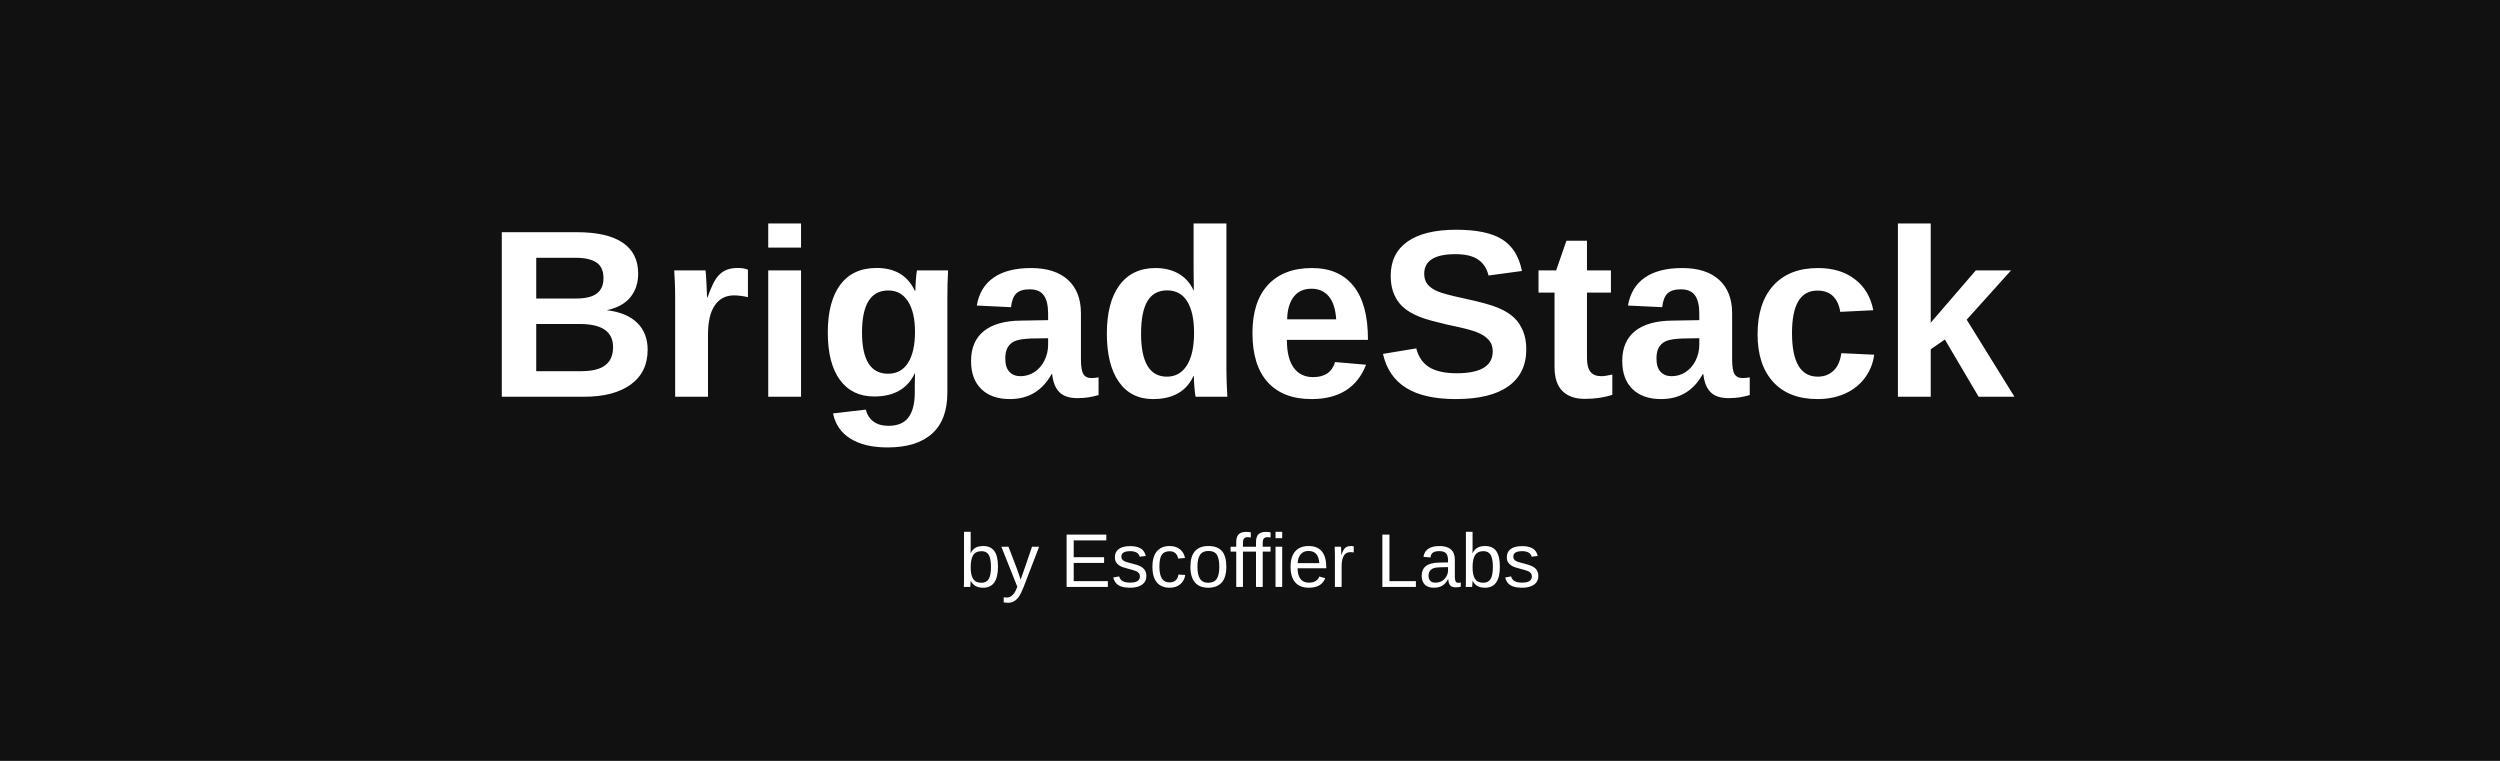
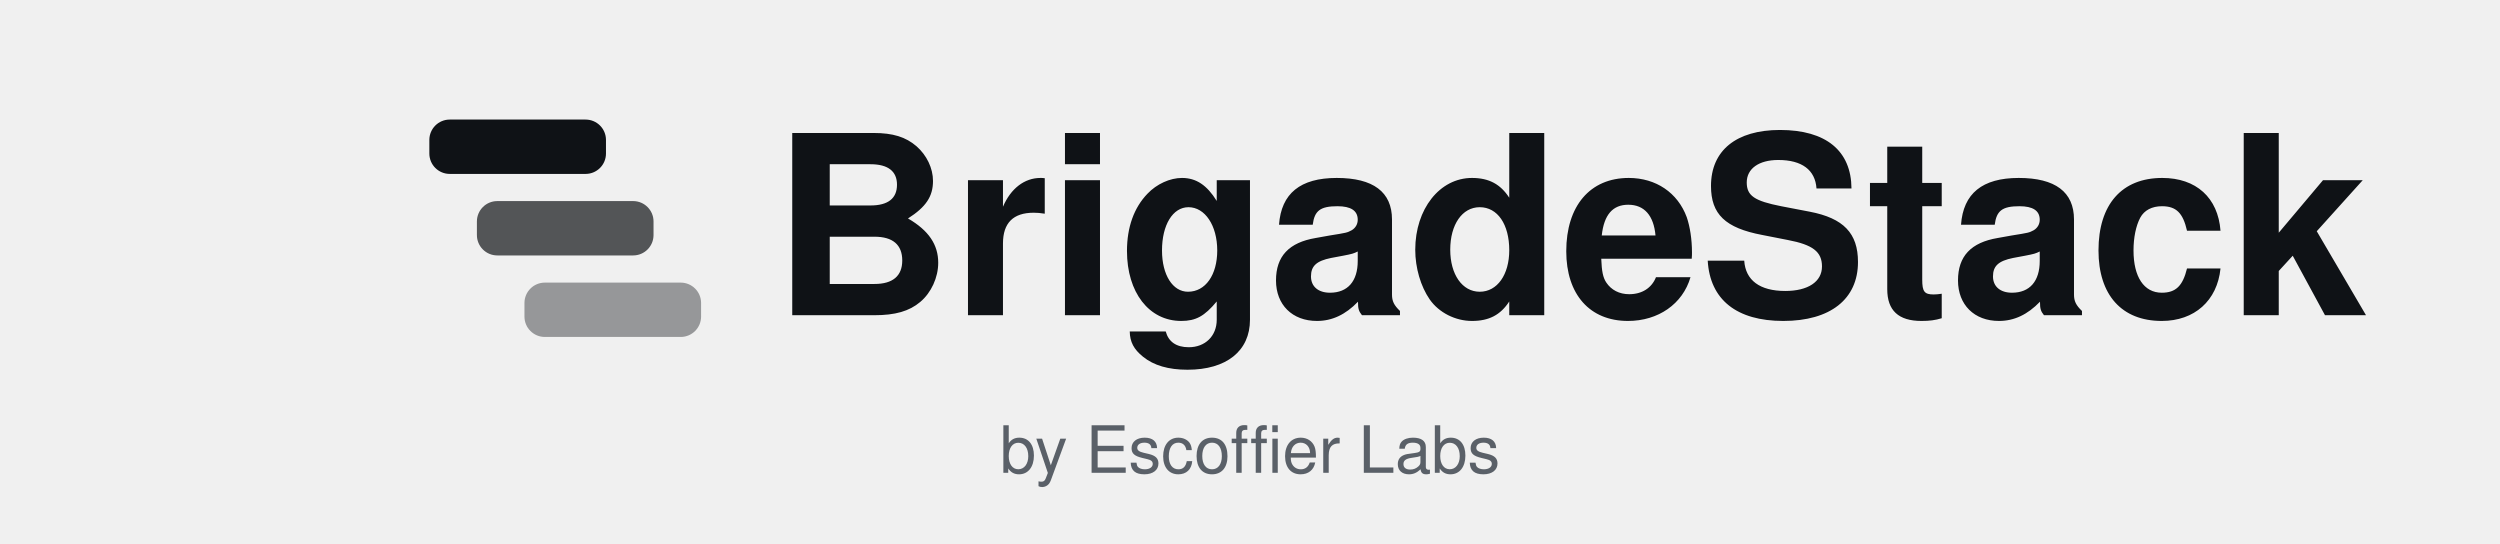
- <svg xmlns="http://www.w3.org/2000/svg" width="920" height="280" viewBox="0 0 920 280" role="img" aria-labelledby="title desc">
-   <rect width="920" height="280" fill="#111111" />
-   <g fill="#ffffff" text-anchor="middle" font-family="Arial, Helvetica, sans-serif">
-     <text x="460" y="146" font-size="88" font-weight="700">BrigadeStack</text>
-     <text x="460" y="216" font-size="28">by Escoffier Labs</text>
+ <svg xmlns="http://www.w3.org/2000/svg" width="920" height="200" viewBox="0 0 920 200" role="img" aria-labelledby="title desc">
+   <g fill="#0f1216">
+     <rect x="158" y="44" width="65" height="20" rx="7.5" />
+     <rect x="175.500" y="74" width="65" height="20" rx="7.5" opacity="0.7" />
+     <rect x="193" y="104" width="65" height="20" rx="7.5" opacity="0.4" />
+   </g>
+   <g font-family="ui-sans-serif, system-ui, -apple-system, 'Segoe UI', Helvetica, Arial, sans-serif">
+     <text x="284" y="116" font-size="92" font-weight="600" fill="#0f1216" textLength="478" lengthAdjust="spacingAndGlyphs">BrigadeStack</text>
+     <text x="460" y="174" font-size="24" fill="#5a6068" text-anchor="middle">by Escoffier Labs</text>
  </g>
</svg>
